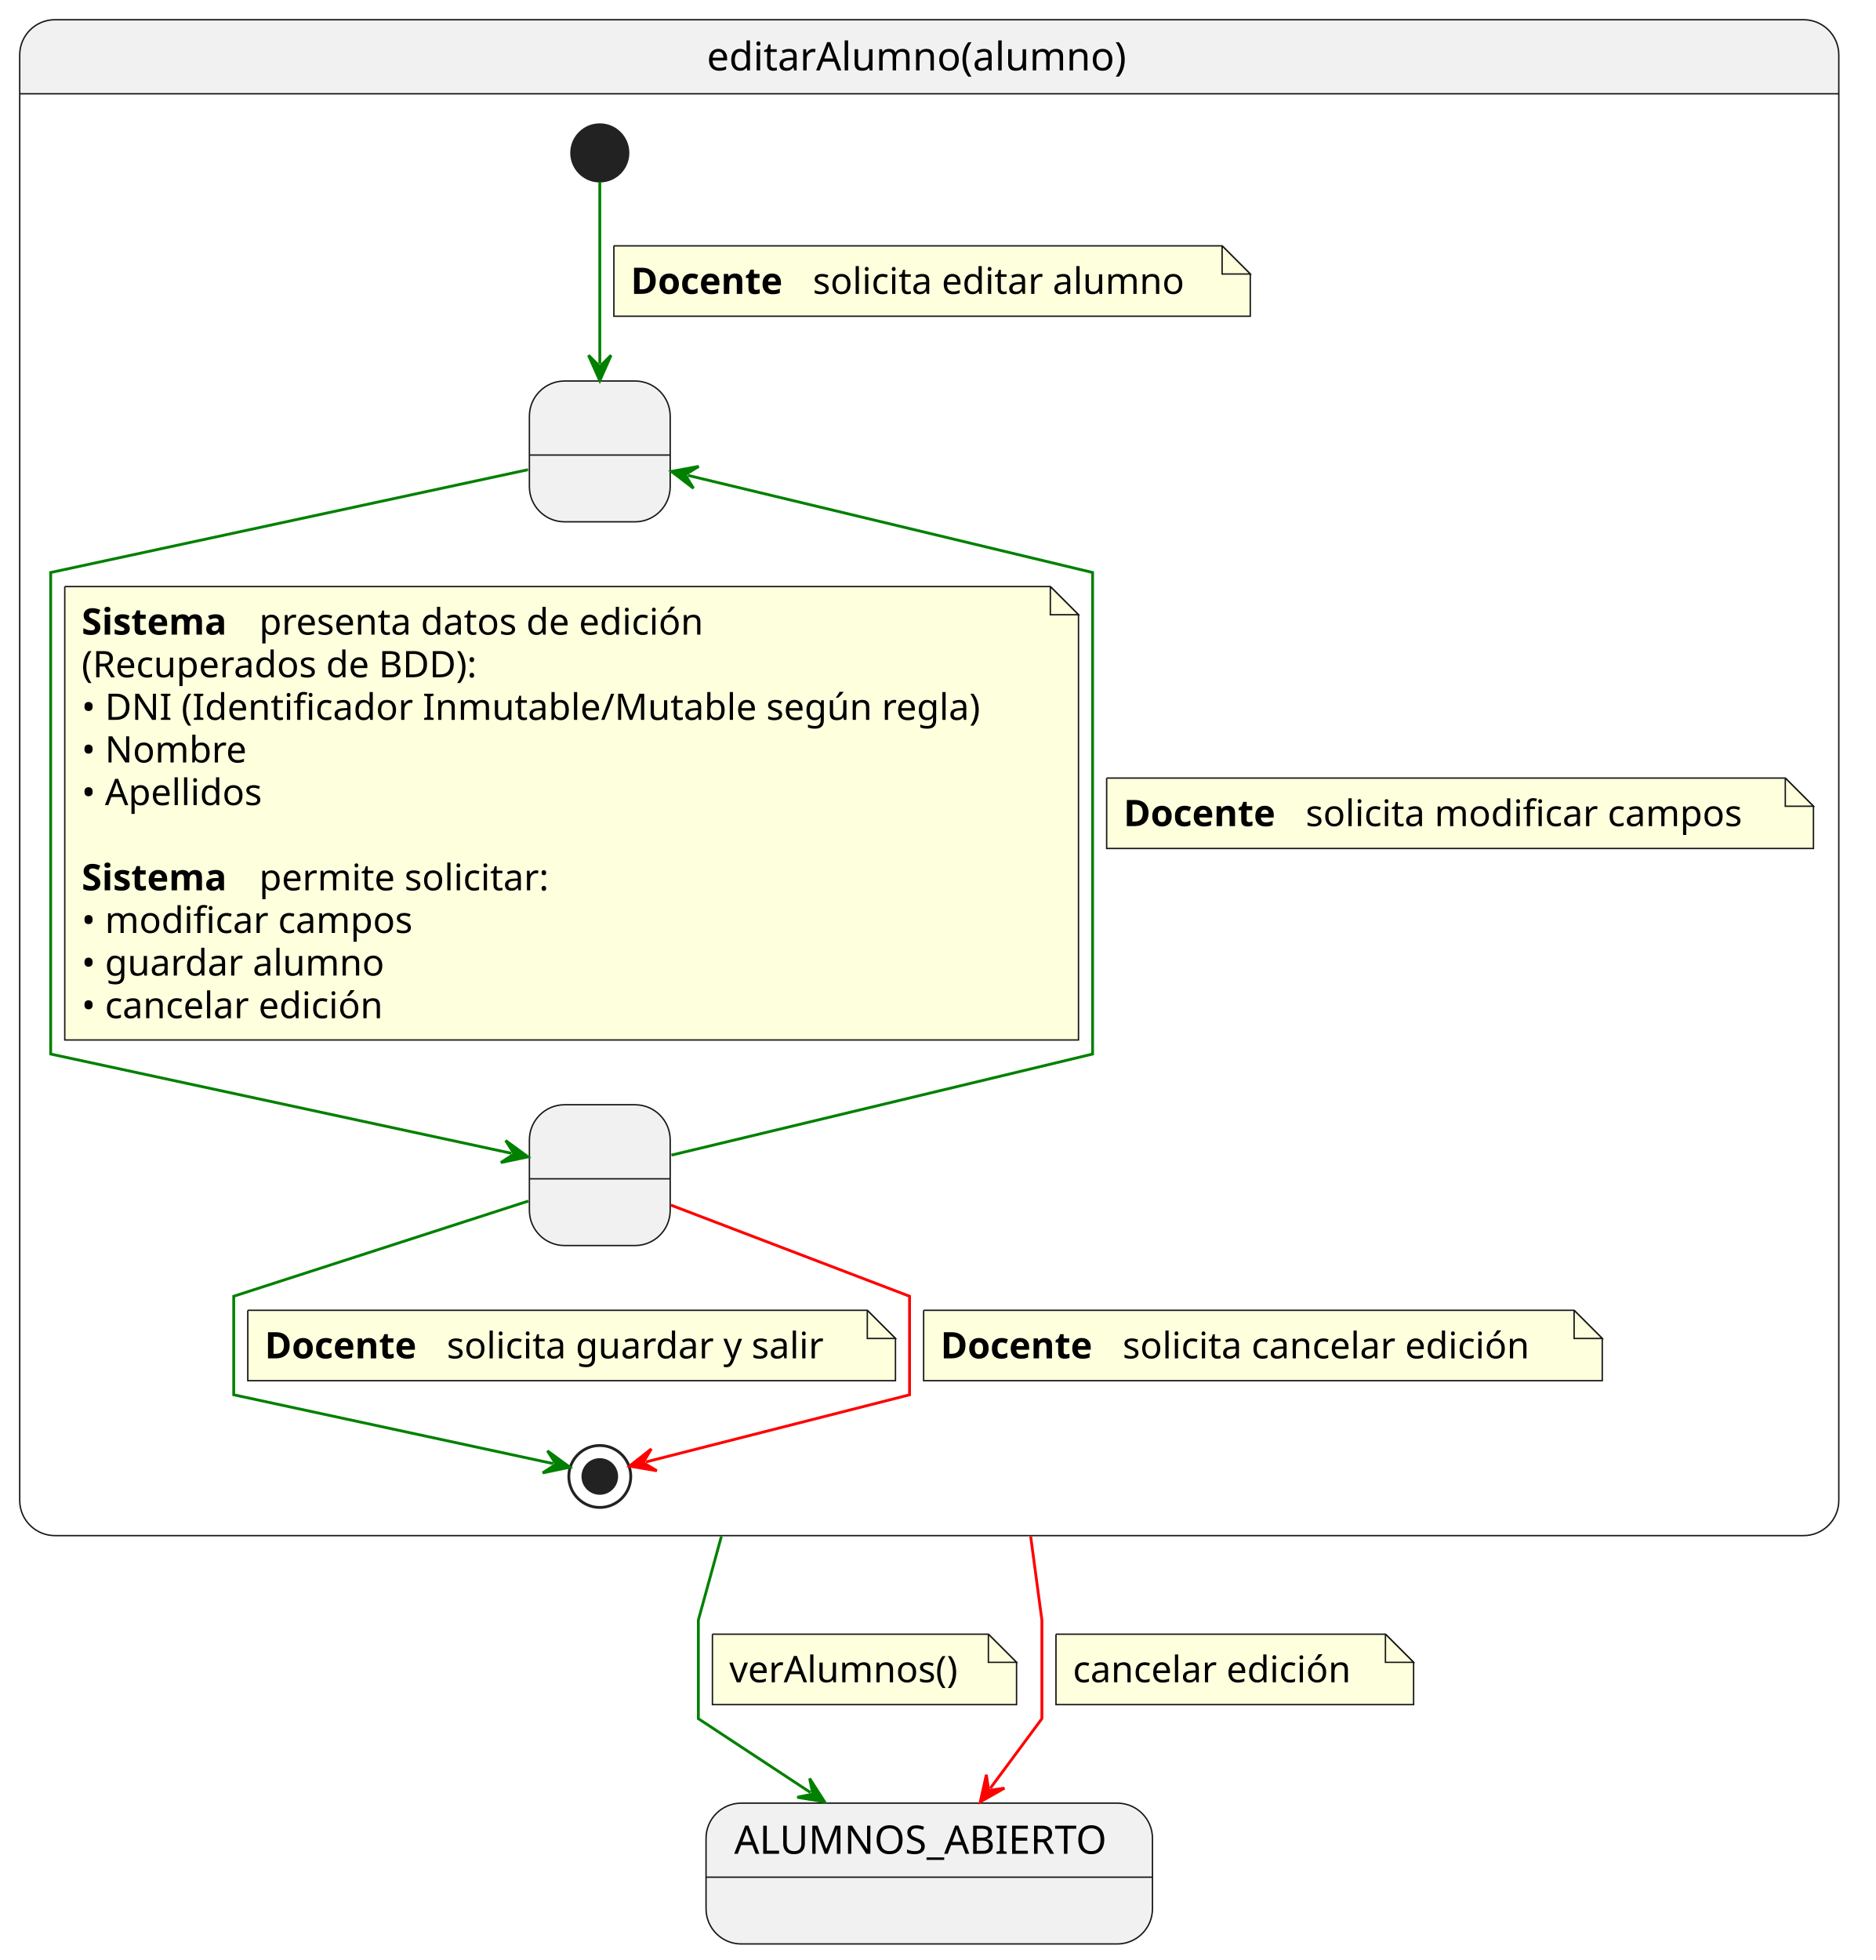
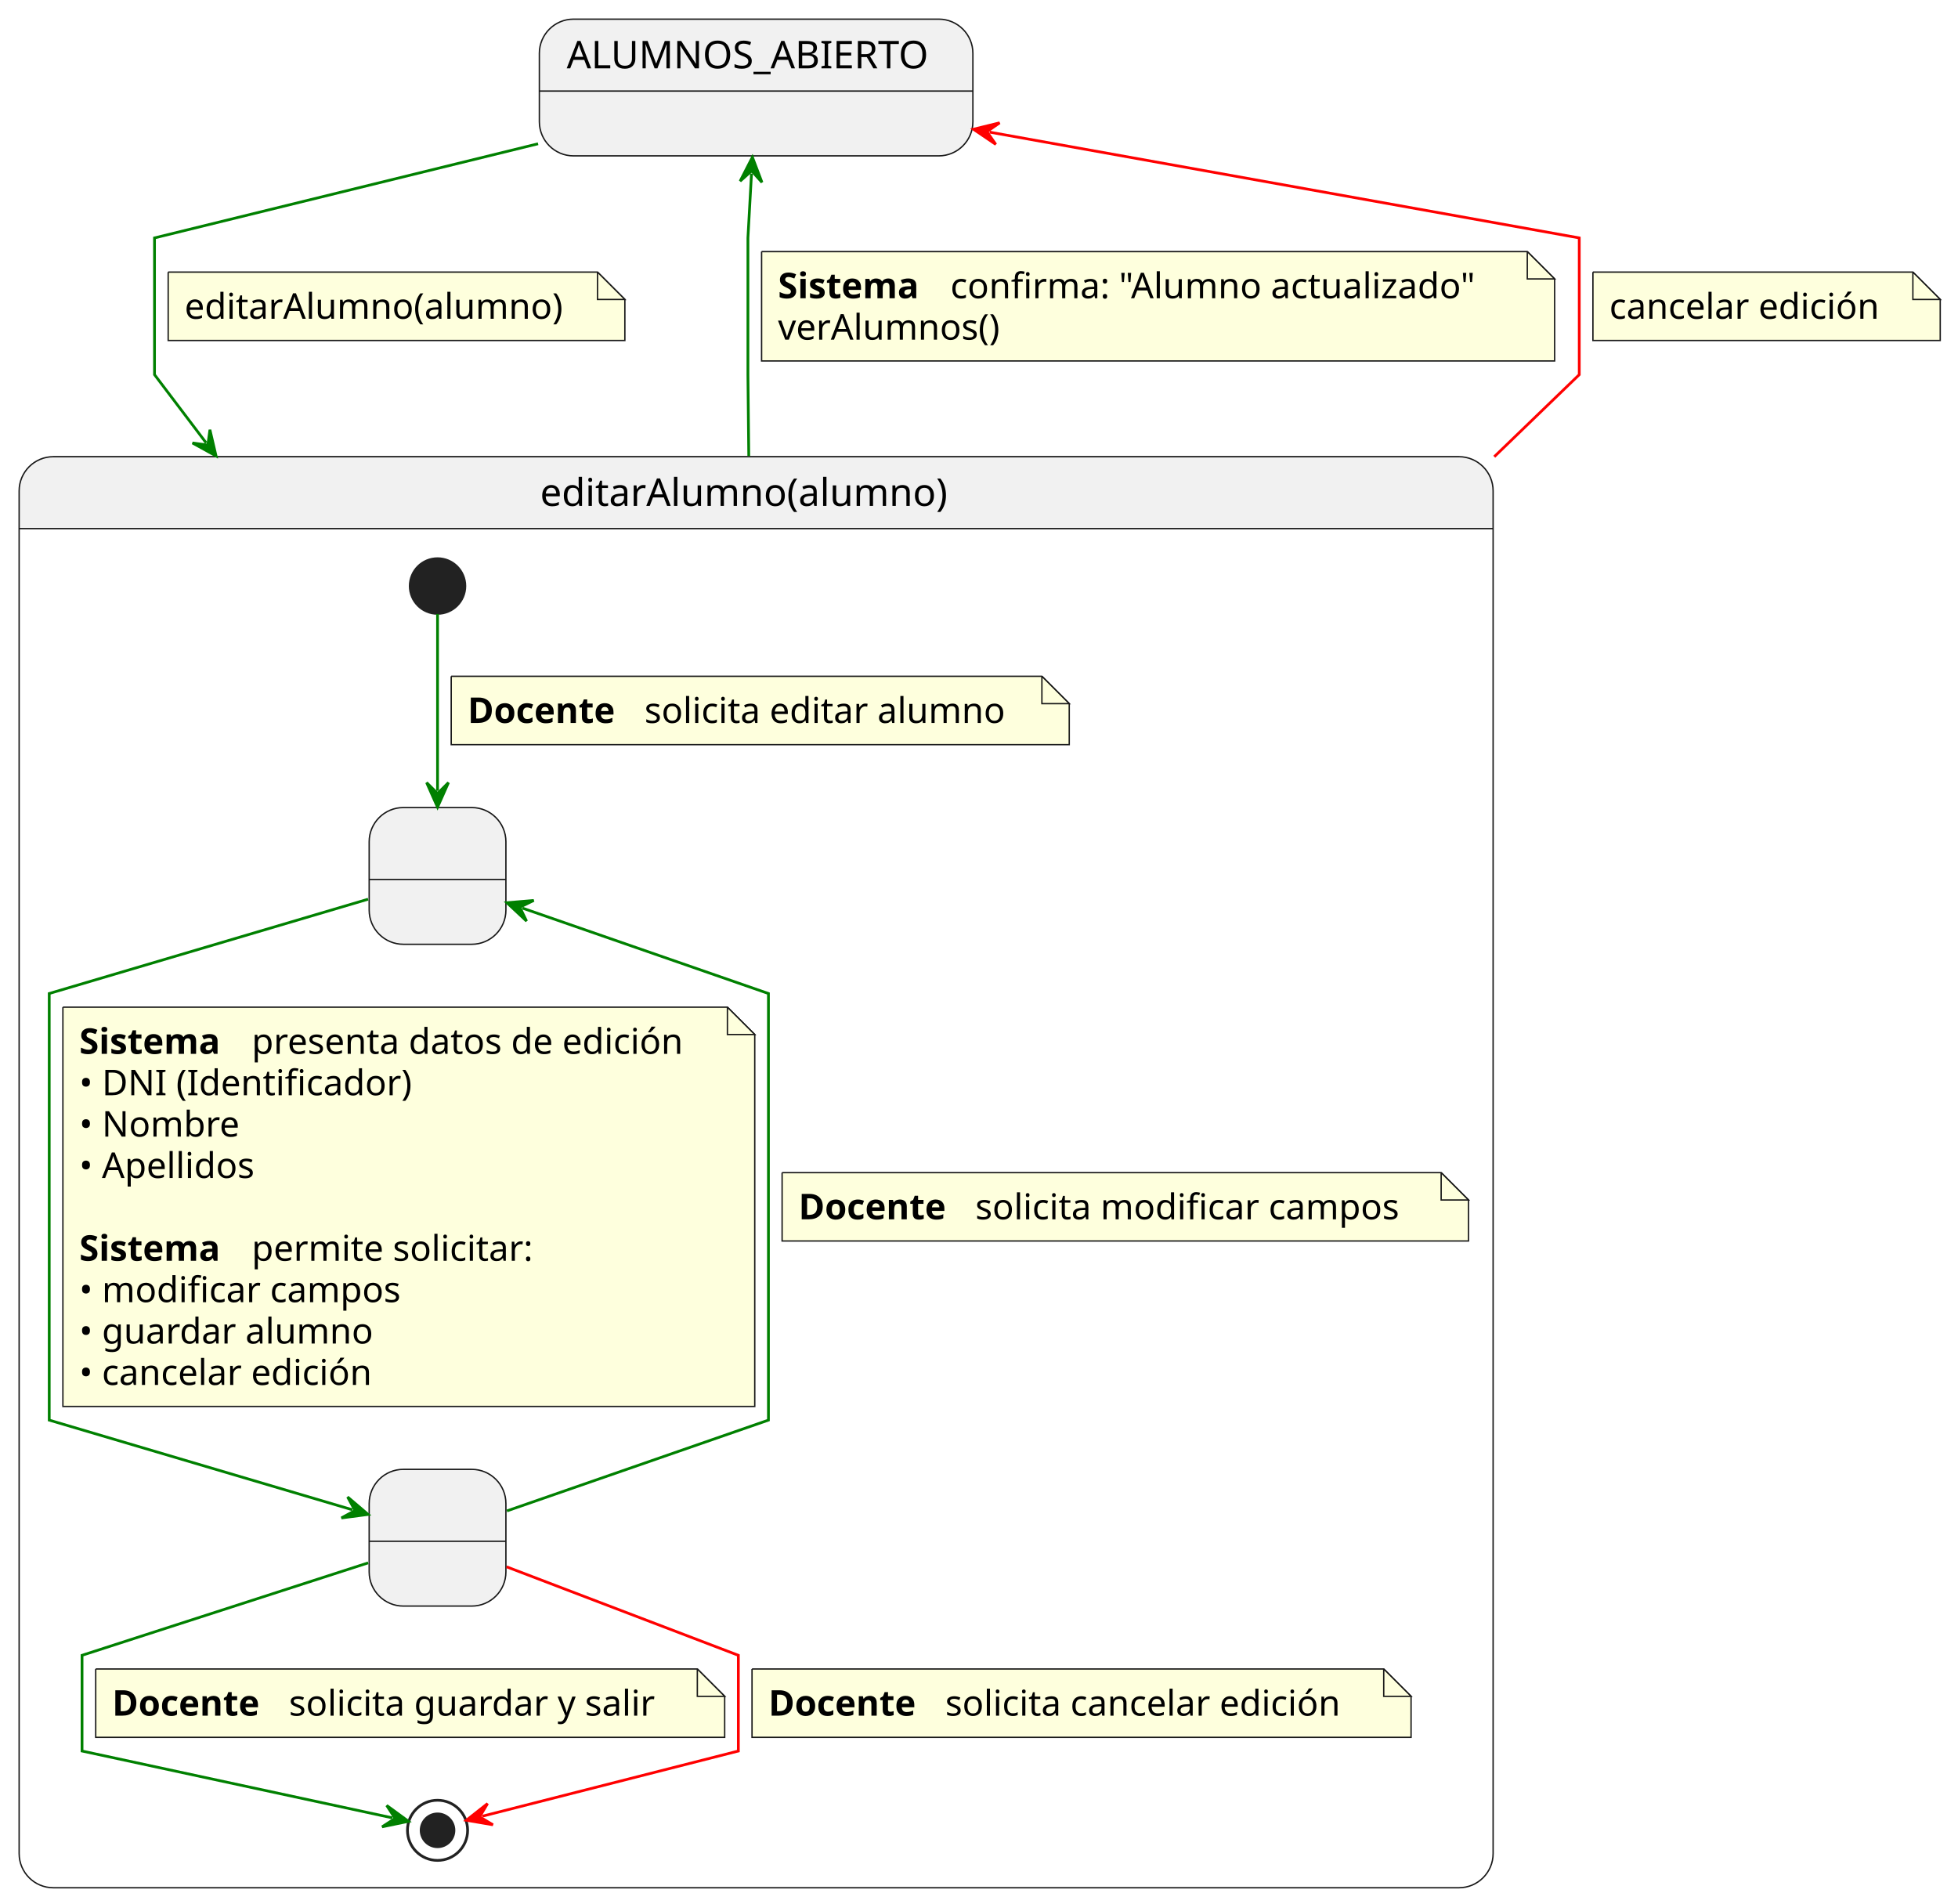
- <svg xmlns="http://www.w3.org/2000/svg" contentStyleType="text/css" data-diagram-type="STATE" height="696px" preserveAspectRatio="none" style="width:666px;height:696px;background:#FFFFFF;" version="1.1" viewBox="0 0 666 696" width="666px" zoomAndPan="magnify">
+ <svg xmlns="http://www.w3.org/2000/svg" contentStyleType="text/css" data-diagram-type="STATE" height="696px" preserveAspectRatio="none" style="width:716px;height:696px;background:#FFFFFF;" version="1.1" viewBox="0 0 716 696" width="716px" zoomAndPan="magnify">
  <defs />
  <g>
-     <path d="M19.5,7 L640.5,7 A12.5,12.5 0 0 1 653,19.5 L653,33.297 L7,33.297 L7,19.5 A12.5,12.5 0 0 1 19.5,7" fill="#F1F1F1" />
-     <rect fill="none" height="538.297" rx="12.5" ry="12.5" style="stroke:#181818;stroke-width:0.5;" width="646" x="7" y="7" />
-     <line style="stroke:#181818;stroke-width:0.5;" x1="7" x2="653" y1="33.297" y2="33.297" />
-     <text fill="#000000" font-family="sans-serif" font-size="14" lengthAdjust="spacing" textLength="157.972" x="251.014" y="24.995">editarAlumno(alumno)</text>
+     <g id="ALUMNOS_ABIERTO">
+       <rect fill="#F1F1F1" height="50" rx="12.5" ry="12.5" style="stroke:#181818;stroke-width:0.5;" width="158.537" x="197.23" y="7" />
+       <line style="stroke:#181818;stroke-width:0.5;" x1="197.23" x2="355.767" y1="33.297" y2="33.297" />
+       <text fill="#000000" font-family="sans-serif" font-size="14" lengthAdjust="spacing" textLength="138.537" x="207.23" y="24.995">ALUMNOS_ABIERTO</text>
+     </g>
+     <path d="M19.5,167 L533.5,167 A12.5,12.5 0 0 1 546,179.5 L546,193.297 L7,193.297 L7,179.5 A12.5,12.5 0 0 1 19.5,167" fill="#F1F1F1" />
+     <rect fill="none" height="523.297" rx="12.5" ry="12.5" style="stroke:#181818;stroke-width:0.5;" width="539" x="7" y="167" />
+     <line style="stroke:#181818;stroke-width:0.5;" x1="7" x2="546" y1="193.297" y2="193.297" />
+     <text fill="#000000" font-family="sans-serif" font-size="14" lengthAdjust="spacing" textLength="157.972" x="197.514" y="184.995">editarAlumno(alumno)</text>
    <g id="editarAlumno.EditandoDatos">
-       <rect fill="#F1F1F1" height="50" rx="12.5" ry="12.5" style="stroke:#181818;stroke-width:0.5;" width="50" x="188" y="135.297" />
-       <line style="stroke:#181818;stroke-width:0.5;" x1="188" x2="238" y1="161.594" y2="161.594" />
-       <text fill="#000000" font-family="sans-serif" font-size="14" lengthAdjust="spacing" textLength="4.45" x="210.775" y="153.292"> </text>
+       <rect fill="#F1F1F1" height="50" rx="12.5" ry="12.5" style="stroke:#181818;stroke-width:0.5;" width="50" x="135" y="295.297" />
+       <line style="stroke:#181818;stroke-width:0.5;" x1="135" x2="185" y1="321.594" y2="321.594" />
+       <text fill="#000000" font-family="sans-serif" font-size="14" lengthAdjust="spacing" textLength="4.45" x="157.775" y="313.292"> </text>
    </g>
    <g id="editarAlumno.GuardandoDatos">
-       <rect fill="#F1F1F1" height="50" rx="12.5" ry="12.5" style="stroke:#181818;stroke-width:0.5;" width="50" x="188" y="392.297" />
-       <line style="stroke:#181818;stroke-width:0.5;" x1="188" x2="238" y1="418.594" y2="418.594" />
-       <text fill="#000000" font-family="sans-serif" font-size="14" lengthAdjust="spacing" textLength="4.45" x="210.775" y="410.292"> </text>
+       <rect fill="#F1F1F1" height="50" rx="12.5" ry="12.5" style="stroke:#181818;stroke-width:0.5;" width="50" x="135" y="537.297" />
+       <line style="stroke:#181818;stroke-width:0.5;" x1="135" x2="185" y1="563.594" y2="563.594" />
+       <text fill="#000000" font-family="sans-serif" font-size="14" lengthAdjust="spacing" textLength="4.45" x="157.775" y="555.292"> </text>
    </g>
-     <ellipse cx="213" cy="54.297" fill="#222222" rx="10" ry="10" style="stroke:#222222;stroke-width:1;" />
-     <ellipse cx="213" cy="524.297" fill="none" rx="11" ry="11" style="stroke:#222222;stroke-width:1;" />
-     <ellipse cx="213" cy="524.297" fill="#222222" rx="6" ry="6" style="stroke:#222222;stroke-width:1;" />
-     <g class="link" data-entity-1=".start.editarAlumno" data-entity-2="EditandoDatos" data-source-line="8" data-uid="lnk3" id="link_.start.editarAlumno_EditandoDatos">
-       <path d="M213,64.527 C213,80.237 213,106.657 213,129.167" fill="none" id="*start*editarAlumno-to-EditandoDatos" style="stroke:#008000;stroke-width:1;" />
-       <polygon fill="#008000" points="213,135.167,217,126.167,213,130.167,209,126.167,213,135.167" style="stroke:#008000;stroke-width:1;" />
-       <path d="M218,87.297 L218,112.297 L444,112.297 L444,97.297 L434,87.297 L218,87.297" fill="#FEFFDD" style="stroke:#181818;stroke-width:0.5;" />
-       <path d="M434,87.297 L434,97.297 L444,97.297 L434,87.297" fill="#FEFFDD" style="stroke:#181818;stroke-width:0.5;" />
-       <text fill="#000000" font-family="sans-serif" font-size="13" font-weight="bold" lengthAdjust="spacing" textLength="60.531" x="224" y="104.364">Docente</text>
-       <text fill="#000000" font-family="sans-serif" font-size="13" lengthAdjust="spacing" textLength="140.981" x="288.664" y="104.364">solicita editar alumno</text>
+     <ellipse cx="160" cy="214.297" fill="#222222" rx="10" ry="10" style="stroke:#222222;stroke-width:1;" />
+     <ellipse cx="160" cy="669.297" fill="none" rx="11" ry="11" style="stroke:#222222;stroke-width:1;" />
+     <ellipse cx="160" cy="669.297" fill="#222222" rx="6" ry="6" style="stroke:#222222;stroke-width:1;" />
+     <g class="link" data-entity-1=".start.editarAlumno" data-entity-2="EditandoDatos" data-source-line="18" data-uid="lnk4" id="link_.start.editarAlumno_EditandoDatos">
+       <path d="M160,224.527 C160,240.237 160,266.657 160,289.167" fill="none" id="*start*editarAlumno-to-EditandoDatos" style="stroke:#008000;stroke-width:1;" />
+       <polygon fill="#008000" points="160,295.167,164,286.167,160,290.167,156,286.167,160,295.167" style="stroke:#008000;stroke-width:1;" />
+       <path d="M165,247.297 L165,272.297 L391,272.297 L391,257.297 L381,247.297 L165,247.297" fill="#FEFFDD" style="stroke:#181818;stroke-width:0.5;" />
+       <path d="M381,247.297 L381,257.297 L391,257.297 L381,247.297" fill="#FEFFDD" style="stroke:#181818;stroke-width:0.5;" />
+       <text fill="#000000" font-family="sans-serif" font-size="13" font-weight="bold" lengthAdjust="spacing" textLength="60.531" x="171" y="264.364">Docente</text>
+       <text fill="#000000" font-family="sans-serif" font-size="13" lengthAdjust="spacing" textLength="140.981" x="235.664" y="264.364">solicita editar alumno</text>
    </g>
-     <g class="link" data-entity-1="EditandoDatos" data-entity-2="GuardandoDatos" data-source-line="13" data-uid="lnk4" id="link_EditandoDatos_GuardandoDatos">
-       <path d="M187.51,166.787 C134.65,178.177 18,203.297 18,203.297 C18,203.297 18,374.297 18,374.297 C18,374.297 128.785,398.153 181.645,409.543" fill="none" id="EditandoDatos-to-GuardandoDatos" style="stroke:#008000;stroke-width:1;" />
-       <polygon fill="#008000" points="187.51,410.807,179.554,405.001,182.622,409.754,177.869,412.821,187.51,410.807" style="stroke:#008000;stroke-width:1;" />
-       <path d="M23,208.297 L23,369.297 L383,369.297 L383,218.297 L373,208.297 L23,208.297" fill="#FEFFDD" style="stroke:#181818;stroke-width:0.5;" />
-       <path d="M373,208.297 L373,218.297 L383,218.297 L373,208.297" fill="#FEFFDD" style="stroke:#181818;stroke-width:0.5;" />
-       <text fill="#000000" font-family="sans-serif" font-size="13" font-weight="bold" lengthAdjust="spacing" textLength="58.906" x="29" y="225.364">Sistema</text>
-       <text fill="#000000" font-family="sans-serif" font-size="13" lengthAdjust="spacing" textLength="169.171" x="92.039" y="225.364">presenta datos de edición</text>
-       <text fill="#000000" font-family="sans-serif" font-size="13" lengthAdjust="spacing" textLength="152.934" x="29" y="240.497">(Recuperados de BDD):</text>
-       <text fill="#000000" font-family="sans-serif" font-size="13" lengthAdjust="spacing" textLength="339.263" x="29" y="255.629">• DNI (Identificador Inmutable/Mutable según regla)</text>
-       <text fill="#000000" font-family="sans-serif" font-size="13" lengthAdjust="spacing" textLength="63.737" x="29" y="270.762">• Nombre</text>
-       <text fill="#000000" font-family="sans-serif" font-size="13" lengthAdjust="spacing" textLength="70.757" x="29" y="285.895">• Apellidos</text>
-       <text fill="#000000" font-family="sans-serif" font-size="13" lengthAdjust="spacing" textLength="4.132" x="29" y="301.028"> </text>
-       <text fill="#000000" font-family="sans-serif" font-size="13" font-weight="bold" lengthAdjust="spacing" textLength="58.906" x="29" y="316.161">Sistema</text>
-       <text fill="#000000" font-family="sans-serif" font-size="13" lengthAdjust="spacing" textLength="110.595" x="92.039" y="316.161">permite solicitar:</text>
-       <text fill="#000000" font-family="sans-serif" font-size="13" lengthAdjust="spacing" textLength="127.816" x="29" y="331.293">• modificar campos</text>
-       <text fill="#000000" font-family="sans-serif" font-size="13" lengthAdjust="spacing" textLength="115.972" x="29" y="346.426">• guardar alumno</text>
-       <text fill="#000000" font-family="sans-serif" font-size="13" lengthAdjust="spacing" textLength="118.168" x="29" y="361.559">• cancelar edición</text>
+     <g class="link" data-entity-1="EditandoDatos" data-entity-2="GuardandoDatos" data-source-line="23" data-uid="lnk5" id="link_EditandoDatos_GuardandoDatos">
+       <path d="M134.61,328.807 C93.77,340.887 18,363.297 18,363.297 C18,363.297 18,519.297 18,519.297 C18,519.297 88.016,540.005 128.856,552.085" fill="none" id="EditandoDatos-to-GuardandoDatos" style="stroke:#008000;stroke-width:1;" />
+       <polygon fill="#008000" points="134.61,553.787,127.114,547.398,129.815,552.369,124.845,555.07,134.61,553.787" style="stroke:#008000;stroke-width:1;" />
+       <path d="M23,368.297 L23,514.297 L276,514.297 L276,378.297 L266,368.297 L23,368.297" fill="#FEFFDD" style="stroke:#181818;stroke-width:0.5;" />
+       <path d="M266,368.297 L266,378.297 L276,378.297 L266,368.297" fill="#FEFFDD" style="stroke:#181818;stroke-width:0.5;" />
+       <text fill="#000000" font-family="sans-serif" font-size="13" font-weight="bold" lengthAdjust="spacing" textLength="58.906" x="29" y="385.364">Sistema</text>
+       <text fill="#000000" font-family="sans-serif" font-size="13" lengthAdjust="spacing" textLength="169.171" x="92.039" y="385.364">presenta datos de edición</text>
+       <text fill="#000000" font-family="sans-serif" font-size="13" lengthAdjust="spacing" textLength="131.53" x="29" y="400.497">• DNI (Identificador)</text>
+       <text fill="#000000" font-family="sans-serif" font-size="13" lengthAdjust="spacing" textLength="63.737" x="29" y="415.629">• Nombre</text>
+       <text fill="#000000" font-family="sans-serif" font-size="13" lengthAdjust="spacing" textLength="70.757" x="29" y="430.762">• Apellidos</text>
+       <text fill="#000000" font-family="sans-serif" font-size="13" lengthAdjust="spacing" textLength="4.132" x="29" y="445.895"> </text>
+       <text fill="#000000" font-family="sans-serif" font-size="13" font-weight="bold" lengthAdjust="spacing" textLength="58.906" x="29" y="461.028">Sistema</text>
+       <text fill="#000000" font-family="sans-serif" font-size="13" lengthAdjust="spacing" textLength="110.595" x="92.039" y="461.028">permite solicitar:</text>
+       <text fill="#000000" font-family="sans-serif" font-size="13" lengthAdjust="spacing" textLength="127.816" x="29" y="476.161">• modificar campos</text>
+       <text fill="#000000" font-family="sans-serif" font-size="13" lengthAdjust="spacing" textLength="115.972" x="29" y="491.293">• guardar alumno</text>
+       <text fill="#000000" font-family="sans-serif" font-size="13" lengthAdjust="spacing" textLength="118.168" x="29" y="506.426">• cancelar edición</text>
    </g>
-     <g class="link" data-entity-1="GuardandoDatos" data-entity-2="EditandoDatos" data-source-line="28" data-uid="lnk5" id="link_GuardandoDatos_EditandoDatos">
-       <path d="M238.45,410.187 C286.98,398.537 388,374.297 388,374.297 C388,374.297 388,203.297 388,203.297 C388,203.297 292.814,180.457 244.284,168.807" fill="none" id="GuardandoDatos-to-EditandoDatos" style="stroke:#008000;stroke-width:1;" />
-       <polygon fill="#008000" points="238.45,167.407,246.268,173.397,243.312,168.574,248.135,165.618,238.45,167.407" style="stroke:#008000;stroke-width:1;" />
-       <path d="M393,276.297 L393,301.297 L644,301.297 L644,286.297 L634,276.297 L393,276.297" fill="#FEFFDD" style="stroke:#181818;stroke-width:0.5;" />
-       <path d="M634,276.297 L634,286.297 L644,286.297 L634,276.297" fill="#FEFFDD" style="stroke:#181818;stroke-width:0.5;" />
-       <text fill="#000000" font-family="sans-serif" font-size="13" font-weight="bold" lengthAdjust="spacing" textLength="60.531" x="399" y="293.364">Docente</text>
-       <text fill="#000000" font-family="sans-serif" font-size="13" lengthAdjust="spacing" textLength="165.921" x="463.664" y="293.364">solicita modificar campos</text>
+     <g class="link" data-entity-1="GuardandoDatos" data-entity-2="EditandoDatos" data-source-line="37" data-uid="lnk6" id="link_GuardandoDatos_EditandoDatos">
+       <path d="M185.37,552.497 C220.85,540.177 281,519.297 281,519.297 C281,519.297 281,363.297 281,363.297 C281,363.297 226.518,344.385 191.038,332.065" fill="none" id="GuardandoDatos-to-EditandoDatos" style="stroke:#008000;stroke-width:1;" />
+       <polygon fill="#008000" points="185.37,330.097,192.56,336.828,190.093,331.737,195.184,329.27,185.37,330.097" style="stroke:#008000;stroke-width:1;" />
+       <path d="M286,428.797 L286,453.797 L537,453.797 L537,438.797 L527,428.797 L286,428.797" fill="#FEFFDD" style="stroke:#181818;stroke-width:0.5;" />
+       <path d="M527,428.797 L527,438.797 L537,438.797 L527,428.797" fill="#FEFFDD" style="stroke:#181818;stroke-width:0.5;" />
+       <text fill="#000000" font-family="sans-serif" font-size="13" font-weight="bold" lengthAdjust="spacing" textLength="60.531" x="292" y="445.864">Docente</text>
+       <text fill="#000000" font-family="sans-serif" font-size="13" lengthAdjust="spacing" textLength="165.921" x="356.664" y="445.864">solicita modificar campos</text>
    </g>
-     <g class="link" data-entity-1="GuardandoDatos" data-entity-2=".end.editarAlumno" data-source-line="34" data-uid="lnk7" id="link_GuardandoDatos_.end.editarAlumno">
-       <path d="M187.63,426.497 C149.79,438.717 83,460.297 83,460.297 C83,460.297 83,495.297 83,495.297 C83,495.297 165.445,513.053 196.495,519.743" fill="none" id="GuardandoDatos-to-*end*editarAlumno" style="stroke:#008000;stroke-width:1;" />
-       <polygon fill="#008000" points="202.36,521.007,194.404,515.201,197.472,519.954,192.719,523.021,202.36,521.007" style="stroke:#008000;stroke-width:1;" />
-       <path d="M88,465.297 L88,490.297 L318,490.297 L318,475.297 L308,465.297 L88,465.297" fill="#FEFFDD" style="stroke:#181818;stroke-width:0.5;" />
-       <path d="M308,465.297 L308,475.297 L318,475.297 L308,465.297" fill="#FEFFDD" style="stroke:#181818;stroke-width:0.5;" />
-       <text fill="#000000" font-family="sans-serif" font-size="13" font-weight="bold" lengthAdjust="spacing" textLength="60.531" x="94" y="482.364">Docente</text>
-       <text fill="#000000" font-family="sans-serif" font-size="13" lengthAdjust="spacing" textLength="144.536" x="158.664" y="482.364">solicita guardar y salir</text>
+     <g class="link" data-entity-1="GuardandoDatos" data-entity-2=".end.editarAlumno" data-source-line="43" data-uid="lnk8" id="link_GuardandoDatos_.end.editarAlumno">
+       <path d="M134.63,571.497 C96.79,583.717 30,605.297 30,605.297 C30,605.297 30,640.297 30,640.297 C30,640.297 112.445,658.053 143.495,664.743" fill="none" id="GuardandoDatos-to-*end*editarAlumno" style="stroke:#008000;stroke-width:1;" />
+       <polygon fill="#008000" points="149.36,666.007,141.404,660.201,144.472,664.954,139.719,668.021,149.36,666.007" style="stroke:#008000;stroke-width:1;" />
+       <path d="M35,610.297 L35,635.297 L265,635.297 L265,620.297 L255,610.297 L35,610.297" fill="#FEFFDD" style="stroke:#181818;stroke-width:0.5;" />
+       <path d="M255,610.297 L255,620.297 L265,620.297 L255,610.297" fill="#FEFFDD" style="stroke:#181818;stroke-width:0.5;" />
+       <text fill="#000000" font-family="sans-serif" font-size="13" font-weight="bold" lengthAdjust="spacing" textLength="60.531" x="41" y="627.364">Docente</text>
+       <text fill="#000000" font-family="sans-serif" font-size="13" lengthAdjust="spacing" textLength="144.536" x="105.664" y="627.364">solicita guardar y salir</text>
    </g>
-     <g class="link" data-entity-1="GuardandoDatos" data-entity-2=".end.editarAlumno" data-source-line="40" data-uid="lnk8" id="link_GuardandoDatos_.end.editarAlumno">
-       <path d="M238.24,427.937 C270.71,440.337 323,460.297 323,460.297 C323,460.297 323,495.297 323,495.297 C323,495.297 256.894,512.126 229.364,519.136" fill="none" id="GuardandoDatos-to-*end*editarAlumno-1" style="stroke:#FF0000;stroke-width:1;" />
-       <polygon fill="#FF0000" points="223.55,520.617,233.259,522.272,228.395,519.383,231.285,514.52,223.55,520.617" style="stroke:#FF0000;stroke-width:1;" />
-       <path d="M328,465.297 L328,490.297 L569,490.297 L569,475.297 L559,465.297 L328,465.297" fill="#FEFFDD" style="stroke:#181818;stroke-width:0.5;" />
-       <path d="M559,465.297 L559,475.297 L569,475.297 L559,465.297" fill="#FEFFDD" style="stroke:#181818;stroke-width:0.5;" />
-       <text fill="#000000" font-family="sans-serif" font-size="13" font-weight="bold" lengthAdjust="spacing" textLength="60.531" x="334" y="482.364">Docente</text>
-       <text fill="#000000" font-family="sans-serif" font-size="13" lengthAdjust="spacing" textLength="156.273" x="398.664" y="482.364">solicita cancelar edición</text>
+     <g class="link" data-entity-1="GuardandoDatos" data-entity-2=".end.editarAlumno" data-source-line="49" data-uid="lnk9" id="link_GuardandoDatos_.end.editarAlumno">
+       <path d="M185.24,572.937 C217.71,585.337 270,605.297 270,605.297 C270,605.297 270,640.297 270,640.297 C270,640.297 203.894,657.126 176.364,664.136" fill="none" id="GuardandoDatos-to-*end*editarAlumno-1" style="stroke:#FF0000;stroke-width:1;" />
+       <polygon fill="#FF0000" points="170.55,665.617,180.259,667.272,175.395,664.383,178.285,659.52,170.55,665.617" style="stroke:#FF0000;stroke-width:1;" />
+       <path d="M275,610.297 L275,635.297 L516,635.297 L516,620.297 L506,610.297 L275,610.297" fill="#FEFFDD" style="stroke:#181818;stroke-width:0.5;" />
+       <path d="M506,610.297 L506,620.297 L516,620.297 L506,610.297" fill="#FEFFDD" style="stroke:#181818;stroke-width:0.5;" />
+       <text fill="#000000" font-family="sans-serif" font-size="13" font-weight="bold" lengthAdjust="spacing" textLength="60.531" x="281" y="627.364">Docente</text>
+       <text fill="#000000" font-family="sans-serif" font-size="13" lengthAdjust="spacing" textLength="156.273" x="345.664" y="627.364">solicita cancelar edición</text>
    </g>
-     <g id="ALUMNOS_ABIERTO">
-       <rect fill="#F1F1F1" height="50" rx="12.5" ry="12.5" style="stroke:#181818;stroke-width:0.5;" width="158.537" x="250.73" y="640.3" />
-       <line style="stroke:#181818;stroke-width:0.5;" x1="250.73" x2="409.267" y1="666.597" y2="666.597" />
-       <text fill="#000000" font-family="sans-serif" font-size="14" lengthAdjust="spacing" textLength="138.537" x="260.73" y="658.295">ALUMNOS_ABIERTO</text>
+     <g class="link" data-entity-1="ALUMNOS_ABIERTO" data-entity-2="editarAlumno" data-source-line="7" data-uid="lnk2" id="link_ALUMNOS_ABIERTO_editarAlumno">
+       <path d="M196.76,52.57 C133.8,68.03 56.5,87 56.5,87 C56.5,87 56.5,137 56.5,137 C56.5,137 61.529,143.646 75.389,161.956" fill="none" id="ALUMNOS_ABIERTO-to-editarAlumno" style="stroke:#008000;stroke-width:1;" />
+       <polygon fill="#008000" points="79.01,166.74,76.767,157.15,75.992,162.753,70.389,161.978,79.01,166.74" style="stroke:#008000;stroke-width:1;" />
+       <path d="M61.5,99.5 L61.5,124.5 L228.5,124.5 L228.5,109.5 L218.5,99.5 L61.5,99.5" fill="#FEFFDD" style="stroke:#181818;stroke-width:0.5;" />
+       <path d="M218.5,99.5 L218.5,109.5 L228.5,109.5 L218.5,99.5" fill="#FEFFDD" style="stroke:#181818;stroke-width:0.5;" />
+       <text fill="#000000" font-family="sans-serif" font-size="13" lengthAdjust="spacing" textLength="146.688" x="67.5" y="116.567">editarAlumno(alumno)</text>
    </g>
-     <g class="link" data-entity-1="editarAlumno" data-entity-2="ALUMNOS_ABIERTO" data-source-line="48" data-uid="lnk10" id="link_editarAlumno_ALUMNOS_ABIERTO">
-       <path d="M256.16,545.62 C251.13,563.93 248,575.3 248,575.3 C248,575.3 248,610.3 248,610.3 C248,610.3 266.129,622.24 287.829,636.53" fill="none" id="editarAlumno-to-ALUMNOS_ABIERTO" style="stroke:#008000;stroke-width:1;" />
-       <polygon fill="#008000" points="292.84,639.83,287.523,631.539,288.664,637.08,283.123,638.221,292.84,639.83" style="stroke:#008000;stroke-width:1;" />
-       <path d="M253,580.3 L253,605.3 L361,605.3 L361,590.3 L351,580.3 L253,580.3" fill="#FEFFDD" style="stroke:#181818;stroke-width:0.5;" />
-       <path d="M351,580.3 L351,590.3 L361,590.3 L351,580.3" fill="#FEFFDD" style="stroke:#181818;stroke-width:0.5;" />
-       <text fill="#000000" font-family="sans-serif" font-size="13" lengthAdjust="spacing" textLength="87.553" x="259" y="597.367">verAlumnos()</text>
+     <g class="link" data-entity-1="editarAlumno" data-entity-2="ALUMNOS_ABIERTO" data-source-line="58" data-uid="lnk10" id="link_editarAlumno_ALUMNOS_ABIERTO">
+       <path d="M273.81,166.74 C273.62,148.43 273.5,137 273.5,137 C273.5,137 273.5,87 273.5,87 C273.5,87 274.019,77.751 274.809,63.471" fill="none" id="editarAlumno-to-ALUMNOS_ABIERTO" style="stroke:#008000;stroke-width:1;" />
+       <polygon fill="#008000" points="275.14,57.48,270.649,66.245,274.864,62.472,278.637,66.687,275.14,57.48" style="stroke:#008000;stroke-width:1;" />
+       <path d="M278.5,92 L278.5,132 L568.5,132 L568.5,102 L558.5,92 L278.5,92" fill="#FEFFDD" style="stroke:#181818;stroke-width:0.5;" />
+       <path d="M558.5,92 L558.5,102 L568.5,102 L558.5,92" fill="#FEFFDD" style="stroke:#181818;stroke-width:0.5;" />
+       <text fill="#000000" font-family="sans-serif" font-size="13" font-weight="bold" lengthAdjust="spacing" textLength="58.906" x="284.5" y="109.067">Sistema</text>
+       <text fill="#000000" font-family="sans-serif" font-size="13" lengthAdjust="spacing" textLength="206.343" x="347.539" y="109.067">confirma: "Alumno actualizado"</text>
+       <text fill="#000000" font-family="sans-serif" font-size="13" lengthAdjust="spacing" textLength="87.553" x="284.5" y="124.2">verAlumnos()</text>
    </g>
-     <g class="link" data-entity-1="editarAlumno" data-entity-2="ALUMNOS_ABIERTO" data-source-line="53" data-uid="lnk11" id="link_editarAlumno_ALUMNOS_ABIERTO">
-       <path d="M366.02,545.62 C368.47,563.93 370,575.3 370,575.3 C370,575.3 370,610.3 370,610.3 C370,610.3 362.28,620.718 351.7,635.008" fill="none" id="editarAlumno-to-ALUMNOS_ABIERTO-1" style="stroke:#FF0000;stroke-width:1;" />
-       <polygon fill="#FF0000" points="348.13,639.83,356.7,634.977,351.105,635.812,350.271,630.217,348.13,639.83" style="stroke:#FF0000;stroke-width:1;" />
-       <path d="M375,580.3 L375,605.3 L502,605.3 L502,590.3 L492,580.3 L375,580.3" fill="#FEFFDD" style="stroke:#181818;stroke-width:0.5;" />
-       <path d="M492,580.3 L492,590.3 L502,590.3 L492,580.3" fill="#FEFFDD" style="stroke:#181818;stroke-width:0.5;" />
-       <text fill="#000000" font-family="sans-serif" font-size="13" lengthAdjust="spacing" textLength="106.368" x="381" y="597.367">cancelar edición</text>
+     <g class="link" data-entity-1="editarAlumno" data-entity-2="ALUMNOS_ABIERTO" data-source-line="65" data-uid="lnk11" id="link_editarAlumno_ALUMNOS_ABIERTO">
+       <path d="M546.42,167.01 C565.55,148.54 577.5,137 577.5,137 C577.5,137 577.5,87 577.5,87 C577.5,87 451.066,64.32 361.886,48.32" fill="none" id="editarAlumno-to-ALUMNOS_ABIERTO-1" style="stroke:#FF0000;stroke-width:1;" />
+       <polygon fill="#FF0000" points="355.98,47.26,364.132,52.786,360.901,48.143,365.545,44.912,355.98,47.26" style="stroke:#FF0000;stroke-width:1;" />
+       <path d="M582.5,99.5 L582.5,124.5 L709.5,124.5 L709.5,109.5 L699.5,99.5 L582.5,99.5" fill="#FEFFDD" style="stroke:#181818;stroke-width:0.5;" />
+       <path d="M699.5,99.5 L699.5,109.5 L709.5,109.5 L699.5,99.5" fill="#FEFFDD" style="stroke:#181818;stroke-width:0.5;" />
+       <text fill="#000000" font-family="sans-serif" font-size="13" lengthAdjust="spacing" textLength="106.368" x="588.5" y="116.567">cancelar edición</text>
    </g>
  </g>
</svg>
